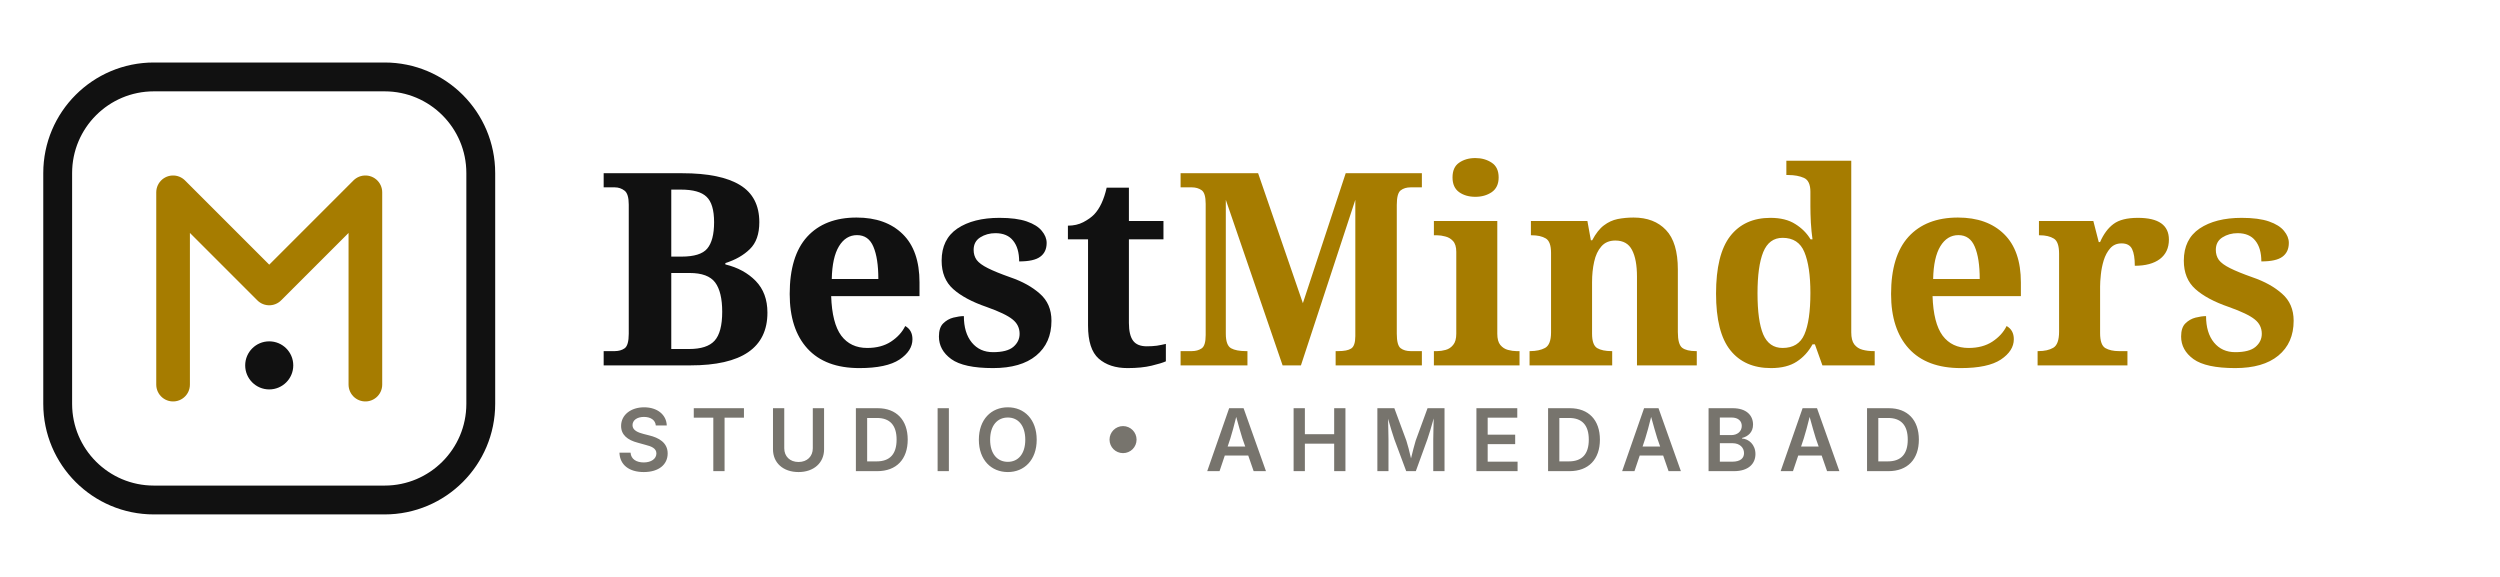
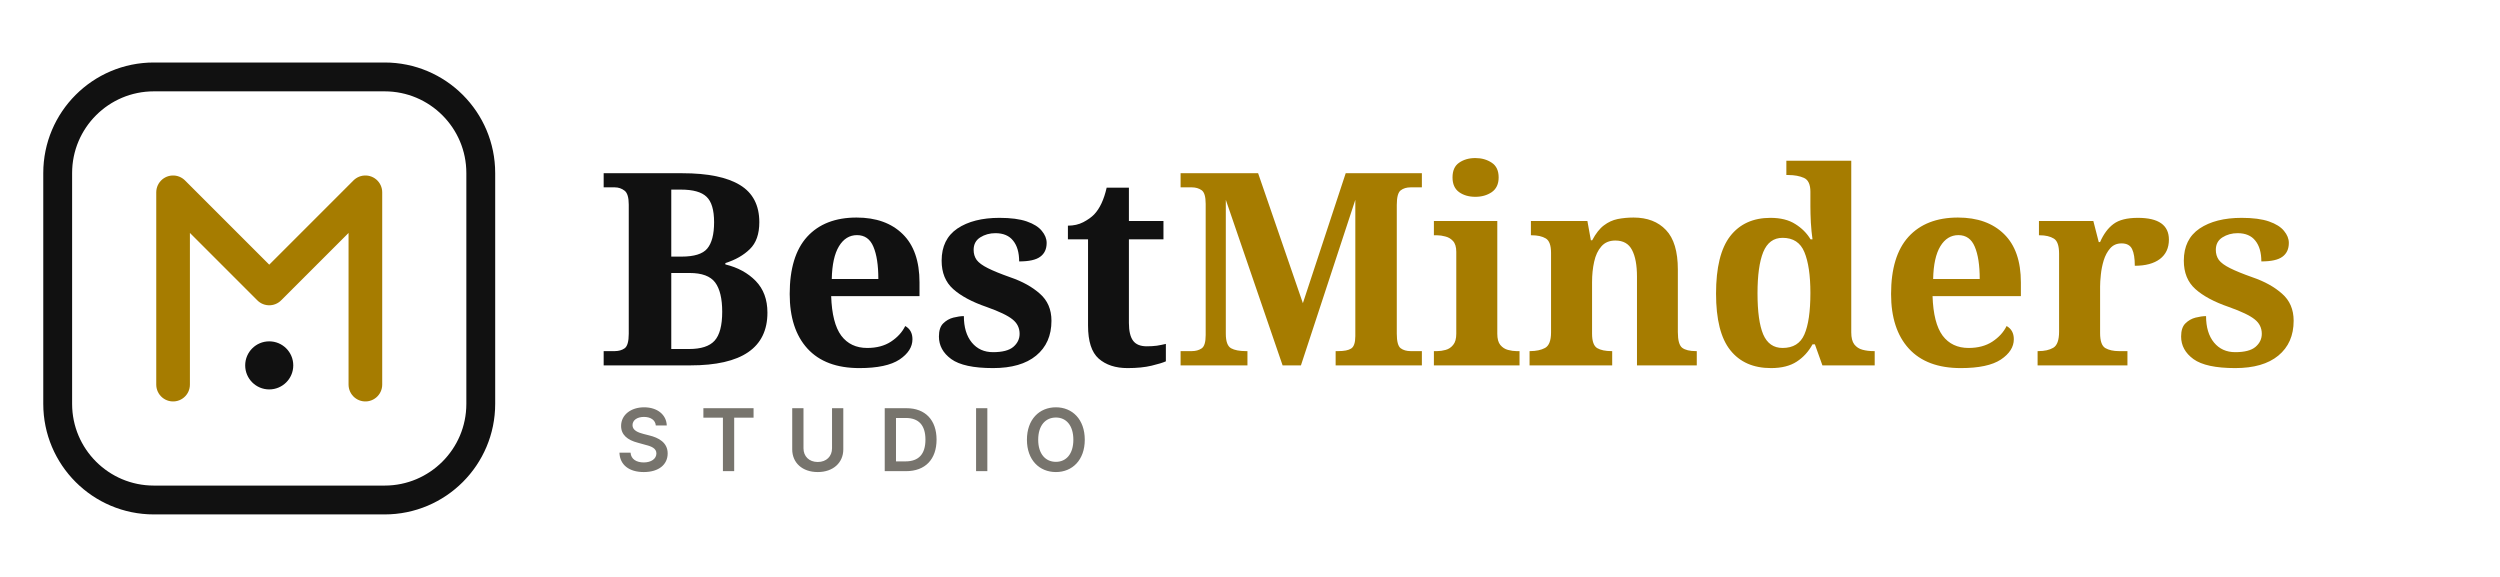
<svg xmlns="http://www.w3.org/2000/svg" viewBox="0 0 260 60" fill="none">
  <rect x="6" y="8" width="44" height="44" rx="10" stroke="#111111" stroke-width="3" />
  <path d="M18 40V20L28 30L38 20V40" stroke="#A67C00" stroke-width="3.5" stroke-linecap="round" stroke-linejoin="round" />
  <circle cx="28" cy="38" r="2.5" fill="#111111" />
  <text x="62" y="38" font-family="'Fraunces', Georgia, serif" font-size="28" font-weight="700" fill="#111111">Best</text>
  <text x="122" y="38" font-family="'Fraunces', Georgia, serif" font-size="28" font-weight="700" fill="#A67C00">Minders</text>
-   <text x="64" y="49" font-family="'Manrope', -apple-system, sans-serif" font-size="9" font-weight="600" letter-spacing="2" fill="#77746D">STUDIO • AHMEDABAD</text>
+   <text x="64" y="49" font-family="'Manrope', -apple-system, sans-serif" font-size="9" font-weight="600" letter-spacing="3" fill="#77746D">STUDIO</text>
</svg>
